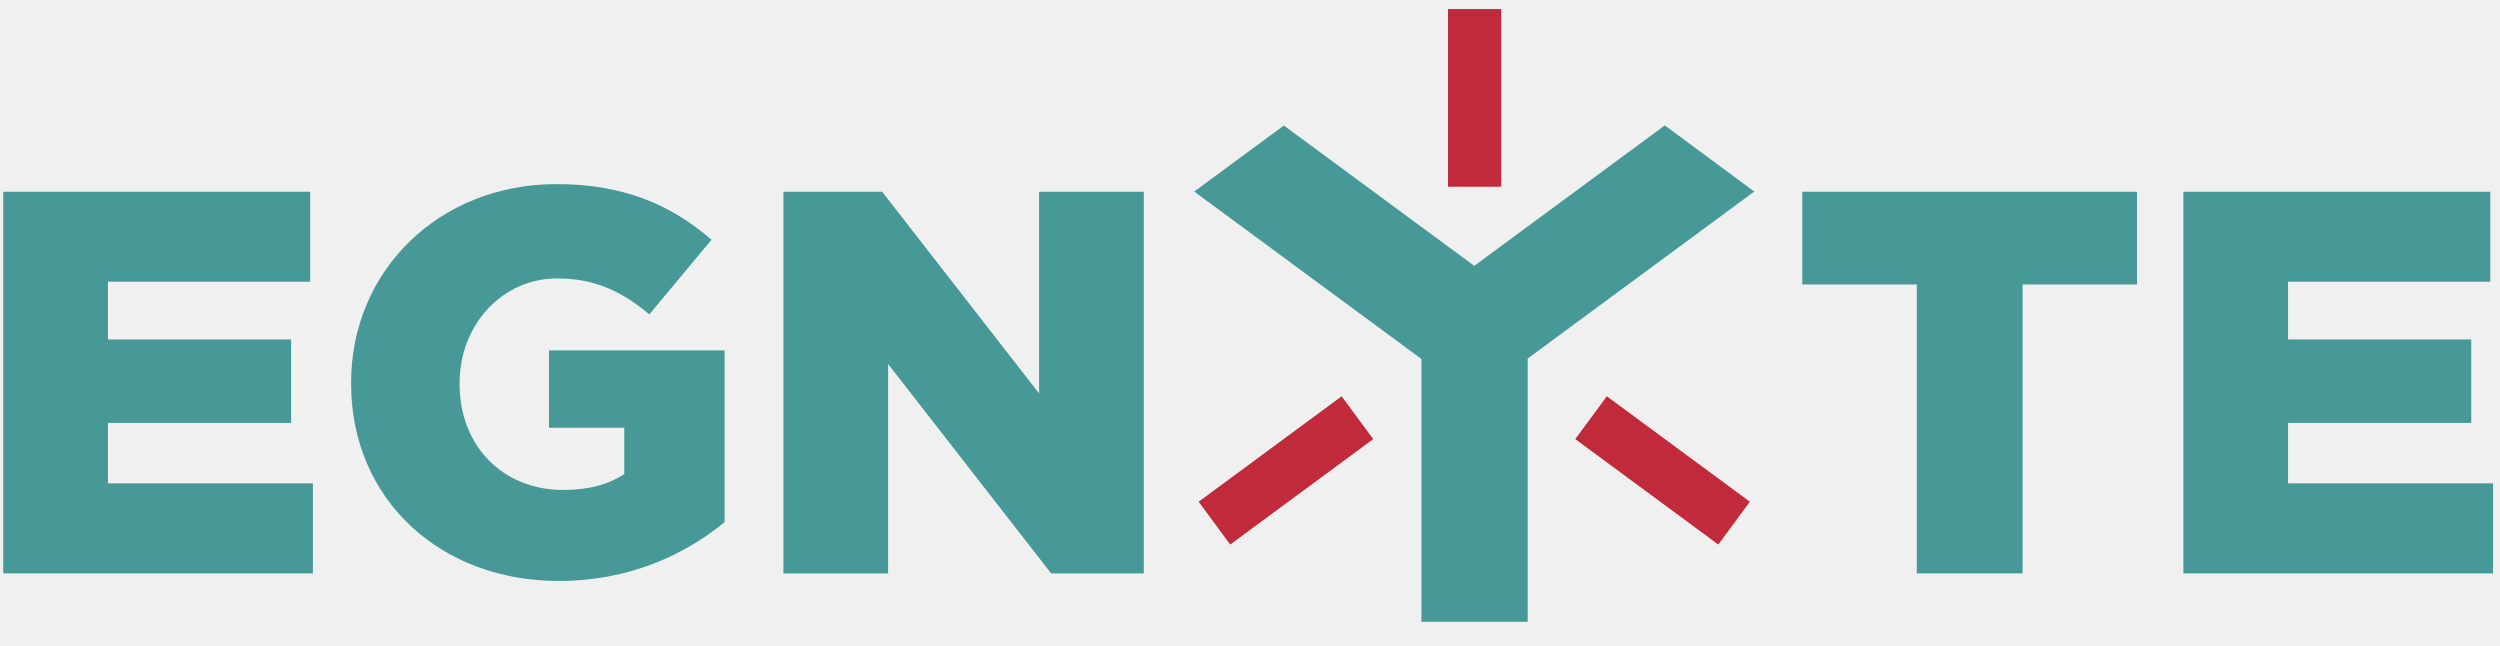
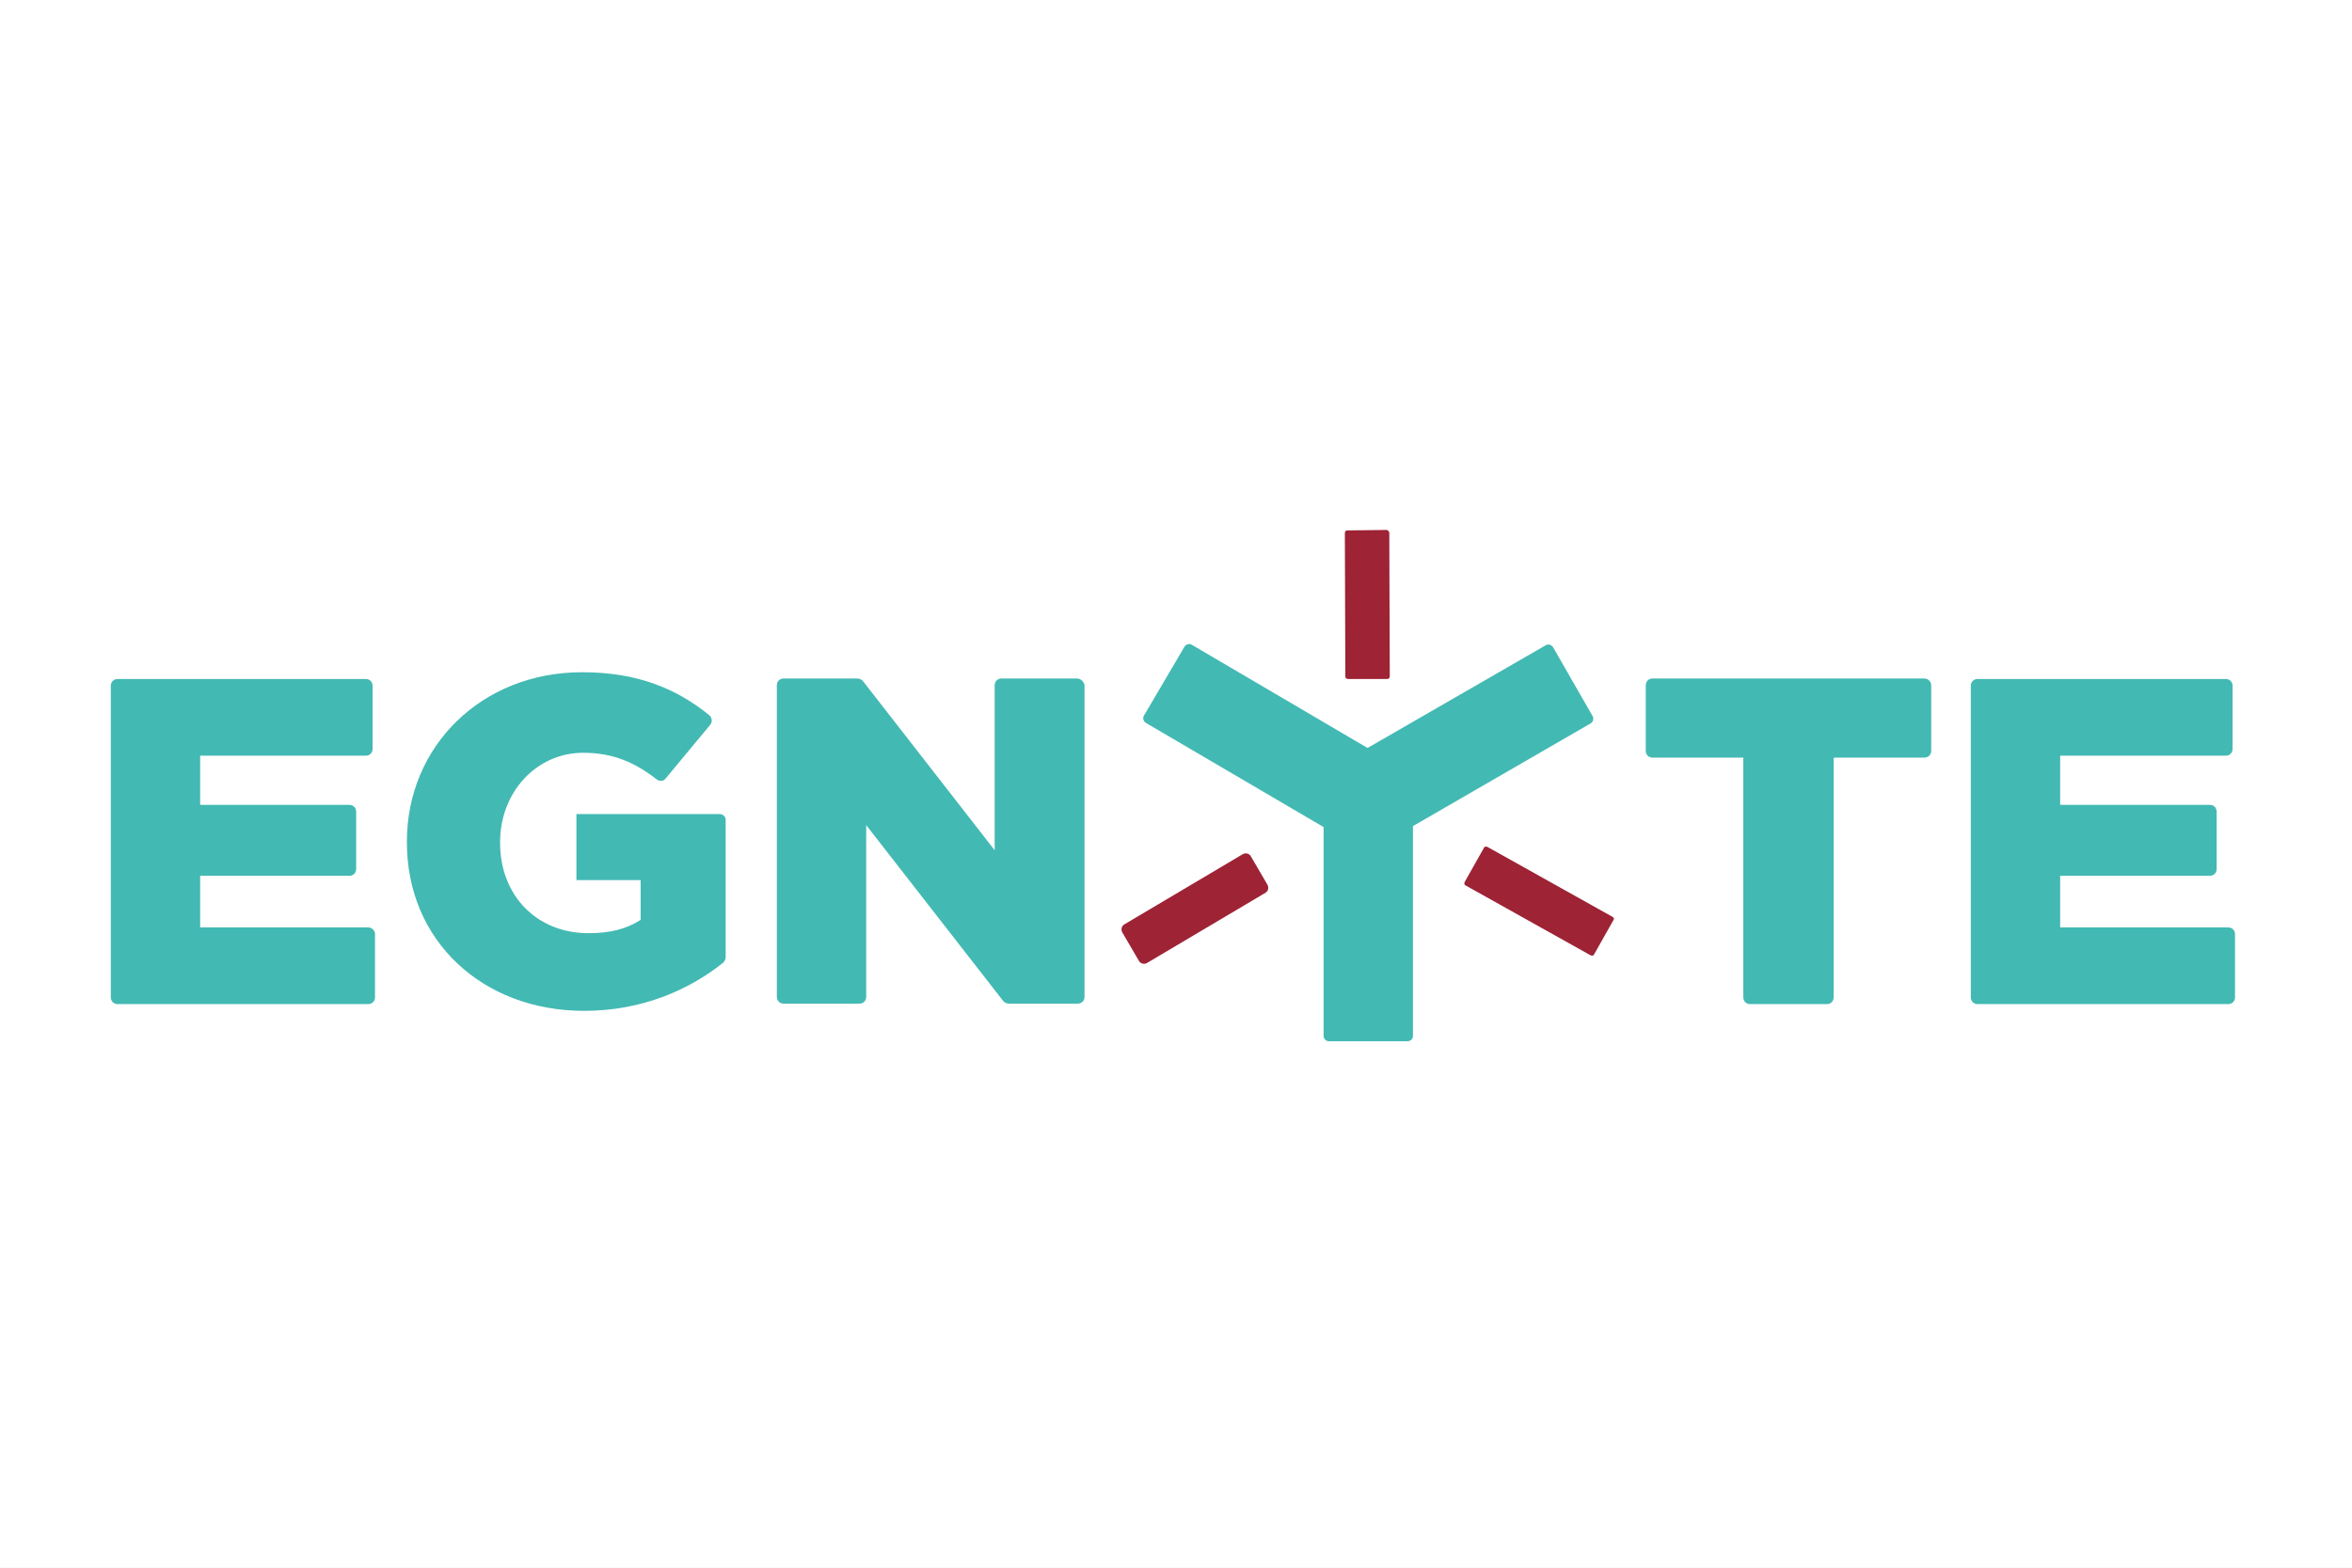
- <svg xmlns="http://www.w3.org/2000/svg" width="100%" height="100%" viewBox="0 0 964 249" version="1.1" xml:space="preserve" style="fill-rule:evenodd;clip-rule:evenodd;stroke-linejoin:round;stroke-miterlimit:1.414;">
-   <g id="Artboard1" transform="matrix(1,0,0,0.874071,0,0)">
-     <rect x="0" y="0" width="963.551" height="283.861" style="fill:none;" />
-     <g id="Layer-1" transform="matrix(1.23811,0,0,1.41649,-114.6,-83.7679)">
-       <g transform="matrix(1,0,0,1,126.177,165.723)">
-         <path d="M0,25.119L57.045,25.119L57.045,-0.862L0,-0.862L0,-18.851L62.99,-18.851L62.99,-46.868L-32.603,-46.868L-32.603,71.987L63.834,71.987L63.834,43.96L0,43.96L0,25.119Z" style="fill:rgb(70,153,151);fill-rule:nonzero;" />
+ <svg xmlns="http://www.w3.org/2000/svg" width="600px" height="400px" viewBox="0 0 600 400" version="1.1">
+   <g id="Artboard" stroke="none" stroke-width="1" fill="none" fill-rule="evenodd">
+     <rect fill="#FFFFFF" x="0" y="0" width="600" height="400" />
+     <g id="Egnyte_logo_a" transform="translate(20, 128)">
+       <rect id="Rectangle" x="1.232" y="1.231" width="553.504" height="140.569" />
+       <g id="Egnyte" transform="translate(8.020979, 42.90684)" fill="#43B9B3">
+         <path d="M65.919,65.723 L23.041,65.723 L23.041,52.554 L61.113,52.554 C62.099,52.554 62.838,51.815 62.838,50.831 L62.838,36.184 C62.838,35.2 62.099,34.461 61.113,34.461 L23.041,34.461 L23.041,21.908 L65.303,21.908 C66.288,21.908 67.028,21.169 67.028,20.185 L67.028,4.062 C67.028,3.077 66.288,2.338 65.303,2.338 L1.971,2.338 C0.986,2.338 0.246,3.077 0.246,4.062 L0.246,83.569 C0.246,84.554 0.986,85.292 1.971,85.292 L65.919,85.292 C66.904,85.292 67.644,84.554 67.644,83.569 L67.644,67.446 C67.644,66.461 66.781,65.723 65.919,65.723 Z M155.494,36.8 L119.023,36.8 L119.023,53.661 L135.411,53.661 L135.411,63.631 C135.411,63.754 135.411,63.877 135.287,63.877 C131.837,66.092 127.648,67.2 122.104,67.2 C108.92,67.2 99.556,57.6 99.556,44.184 L99.556,43.938 C99.556,31.261 108.797,21.169 120.748,21.169 C128.387,21.169 133.932,23.631 139.477,27.938 C140.216,28.554 141.325,28.431 141.818,27.692 L153.153,14.031 C153.769,13.292 153.646,12.185 152.907,11.569 C144.405,4.677 134.425,0.615 120.502,0.615 C94.75,0.615 75.776,19.569 75.776,43.815 L75.776,44.061 C75.776,69.169 95.12,87.015 120.995,87.015 C135.657,87.015 147.732,81.723 156.48,74.707 C156.85,74.338 157.096,73.846 157.096,73.354 L157.096,38.523 C157.219,37.538 156.48,36.8 155.494,36.8 Z M246.795,2.215 L227.45,2.215 C226.465,2.215 225.725,2.954 225.725,3.938 L225.725,46.031 L192.088,2.831 C191.719,2.462 191.226,2.215 190.733,2.215 L171.882,2.215 C170.896,2.215 170.157,2.954 170.157,3.938 L170.157,83.446 C170.157,84.43 170.896,85.169 171.882,85.169 L191.226,85.169 C192.212,85.169 192.951,84.43 192.951,83.446 L192.951,39.631 L227.943,84.554 C228.313,84.923 228.806,85.169 229.299,85.169 L246.918,85.169 C247.904,85.169 248.643,84.43 248.643,83.446 L248.643,3.938 C248.52,3.077 247.657,2.215 246.795,2.215 Z M462.91,2.215 L393.541,2.215 C392.555,2.215 391.816,2.954 391.816,3.938 L391.816,20.677 C391.816,21.661 392.555,22.4 393.541,22.4 L416.705,22.4 L416.705,83.569 C416.705,84.554 417.444,85.292 418.43,85.292 L438.021,85.292 C439.006,85.292 439.746,84.554 439.746,83.569 L439.746,22.646 C439.746,22.523 439.869,22.4 439.992,22.4 L462.91,22.4 C463.895,22.4 464.635,21.661 464.635,20.677 L464.635,3.938 C464.635,3.077 463.895,2.215 462.91,2.215 Z M540.41,65.723 L497.532,65.723 L497.532,52.554 L535.728,52.554 C536.714,52.554 537.453,51.815 537.453,50.831 L537.453,36.184 C537.453,35.2 536.714,34.461 535.728,34.461 L497.532,34.461 L497.532,21.908 L539.794,21.908 C540.78,21.908 541.519,21.169 541.519,20.185 L541.519,4.062 C541.519,3.077 540.78,2.338 539.794,2.338 L476.463,2.338 C475.477,2.338 474.738,3.077 474.738,4.062 L474.738,83.569 C474.738,84.554 475.477,85.292 476.463,85.292 L540.41,85.292 C541.396,85.292 542.135,84.554 542.135,83.569 L542.135,67.446 C542.135,66.461 541.396,65.723 540.41,65.723 Z" id="Shape" />
      </g>
-       <g transform="matrix(1,0,0,1,263.545,164.194)">
-         <path d="M0,28.168L23.436,28.168L23.436,42.606C18.509,45.839 12.394,47.538 4.421,47.538C-14.43,47.538 -27.847,33.781 -27.847,14.593L-27.847,14.26C-27.847,-3.911 -14.591,-18.346 2.553,-18.346C14.259,-18.346 22.748,-14.273 31.25,-7.139L50.606,-30.4C38.03,-41.263 23.269,-47.717 2.375,-47.717C-34.472,-47.717 -61.639,-20.55 -61.639,14.086L-61.639,14.419C-61.639,50.421 -33.954,75.885 3.058,75.885C24.628,75.885 42.104,67.914 54.676,57.559L54.676,4.063L0,4.063L0,28.168Z" style="fill:rgb(70,153,151);fill-rule:nonzero;" />
+       <g id="Group" transform="translate(270.4637, 36.75301)">
+         <path d="M115.82,18.461 L105.716,0.862 C105.347,0.246 104.484,0 103.868,0.369 L58.403,26.585 L13.553,0.246 C12.937,-0.123 12.075,0.123 11.705,0.738 L1.355,18.338 C0.986,18.954 1.232,19.815 1.848,20.185 L47.19,46.769 L47.19,100.061 C47.19,100.8 47.806,101.415 48.546,101.415 L68.629,101.415 C69.369,101.415 69.985,100.8 69.985,100.061 L69.985,46.523 L115.327,20.308 C116.066,19.938 116.189,19.077 115.82,18.461 Z" id="Path" />
      </g>
-       <g transform="matrix(1,0,0,1,416.183,174.888)">
-         <path d="M0,6.789L-48.892,-56.033L-79.632,-56.033L-79.632,62.822L-47.03,62.822L-47.03,-2.382L3.74,62.822L32.606,62.822L32.606,-56.033L0,-56.033L0,6.789Z" style="fill:rgb(70,153,151);fill-rule:nonzero;" />
+       <g id="Group" transform="translate(265.5352, 7.214667)" fill="#9D2335">
+         <path d="M33.514,83.2 C33.144,82.584 32.282,82.338 31.542,82.707 L1.232,100.677 C0.616,101.046 0.37,101.907 0.739,102.646 L5.052,110.03 C5.421,110.646 6.284,110.892 7.023,110.523 L37.333,92.553 C37.949,92.184 38.196,91.323 37.826,90.584 L33.514,83.2 Z M68.137,0 L58.156,0.123 C57.787,0.123 57.54,0.369 57.54,0.862 L57.663,37.415 C57.663,37.784 57.91,38.031 58.403,38.031 L68.383,38.031 C68.753,38.031 68.999,37.784 68.999,37.292 L68.876,0.738 C68.876,0.369 68.506,0 68.137,0 Z M125.8,98.707 L93.888,80.861 C93.518,80.738 93.149,80.738 93.025,81.107 L88.097,89.846 C87.974,90.215 87.974,90.584 88.343,90.707 L120.255,108.553 C120.625,108.677 120.995,108.677 121.118,108.307 L126.046,99.569 C126.293,99.323 126.17,98.83 125.8,98.707 Z" id="Shape" />
      </g>
-       <g transform="matrix(1,0,0,1,653.877,208.848)">
-         <path d="M0,-61.131L35.658,-61.131L35.658,28.862L68.603,28.862L68.603,-61.131L104.251,-61.131L104.251,-89.993L0,-89.993L0,-61.131Z" style="fill:rgb(70,153,151);fill-rule:nonzero;" />
-       </g>
-       <g transform="matrix(1,0,0,1,805.157,146.882)">
-         <path d="M0,62.801L0,43.96L57.055,43.96L57.055,17.979L0,17.979L0,-0.01L62.996,-0.01L62.996,-28.027L-32.597,-28.027L-32.597,90.828L63.85,90.828L63.85,62.801L0,62.801Z" style="fill:rgb(70,153,151);fill-rule:nonzero;" />
-       </g>
-       <g transform="matrix(1,0,0,1,551.708,209.056)">
-         <path d="M0,-67.122L-59.306,-110.824L-87.216,-90.261L-16.636,-38.251L-16.46,-38.019L-16.46,43.739L16.642,43.739L16.642,-38.263L87.202,-90.261L59.341,-110.861L0,-67.122Z" style="fill:rgb(70,153,151);fill-rule:nonzero;" />
-       </g>
-       <g transform="matrix(-0.593333,0.804957,0.804957,0.593333,639.225,205.364)">
-         <rect x="9.073" y="-50.747" width="16.562" height="55.337" style="fill:rgb(193,42,58);" />
-       </g>
-       <g transform="matrix(1,0,0,1,0,-143.751)">
-         <rect x="543.531" y="205.708" width="16.562" height="55.335" style="fill:rgb(193,42,58);" />
-       </g>
-       <g transform="matrix(0.593477,0.804851,0.804851,-0.593477,469.066,189.55)">
-         <rect x="18.902" y="-17.913" width="16.568" height="55.336" style="fill:rgb(193,42,58);" />
+       <g id="Group" transform="translate(270.4637, 35.52225)" fill="#43B9B3">
+         <path d="M115.82,19.2 L105.716,1.6 C105.347,0.985 104.484,0.738 103.868,1.108 L58.403,27.323 L13.553,0.985 C12.937,0.615 12.075,0.862 11.705,1.477 L1.355,19.077 C0.986,19.692 1.232,20.554 1.848,20.923 L47.19,47.508 L47.19,100.8 C47.19,101.538 47.806,102.153 48.546,102.153 L68.629,102.153 C69.369,102.153 69.985,101.538 69.985,100.8 L69.985,47.261 L115.327,21.046 C115.943,20.677 116.189,19.815 115.82,19.2 Z" id="Path" />
      </g>
    </g>
  </g>
</svg>
